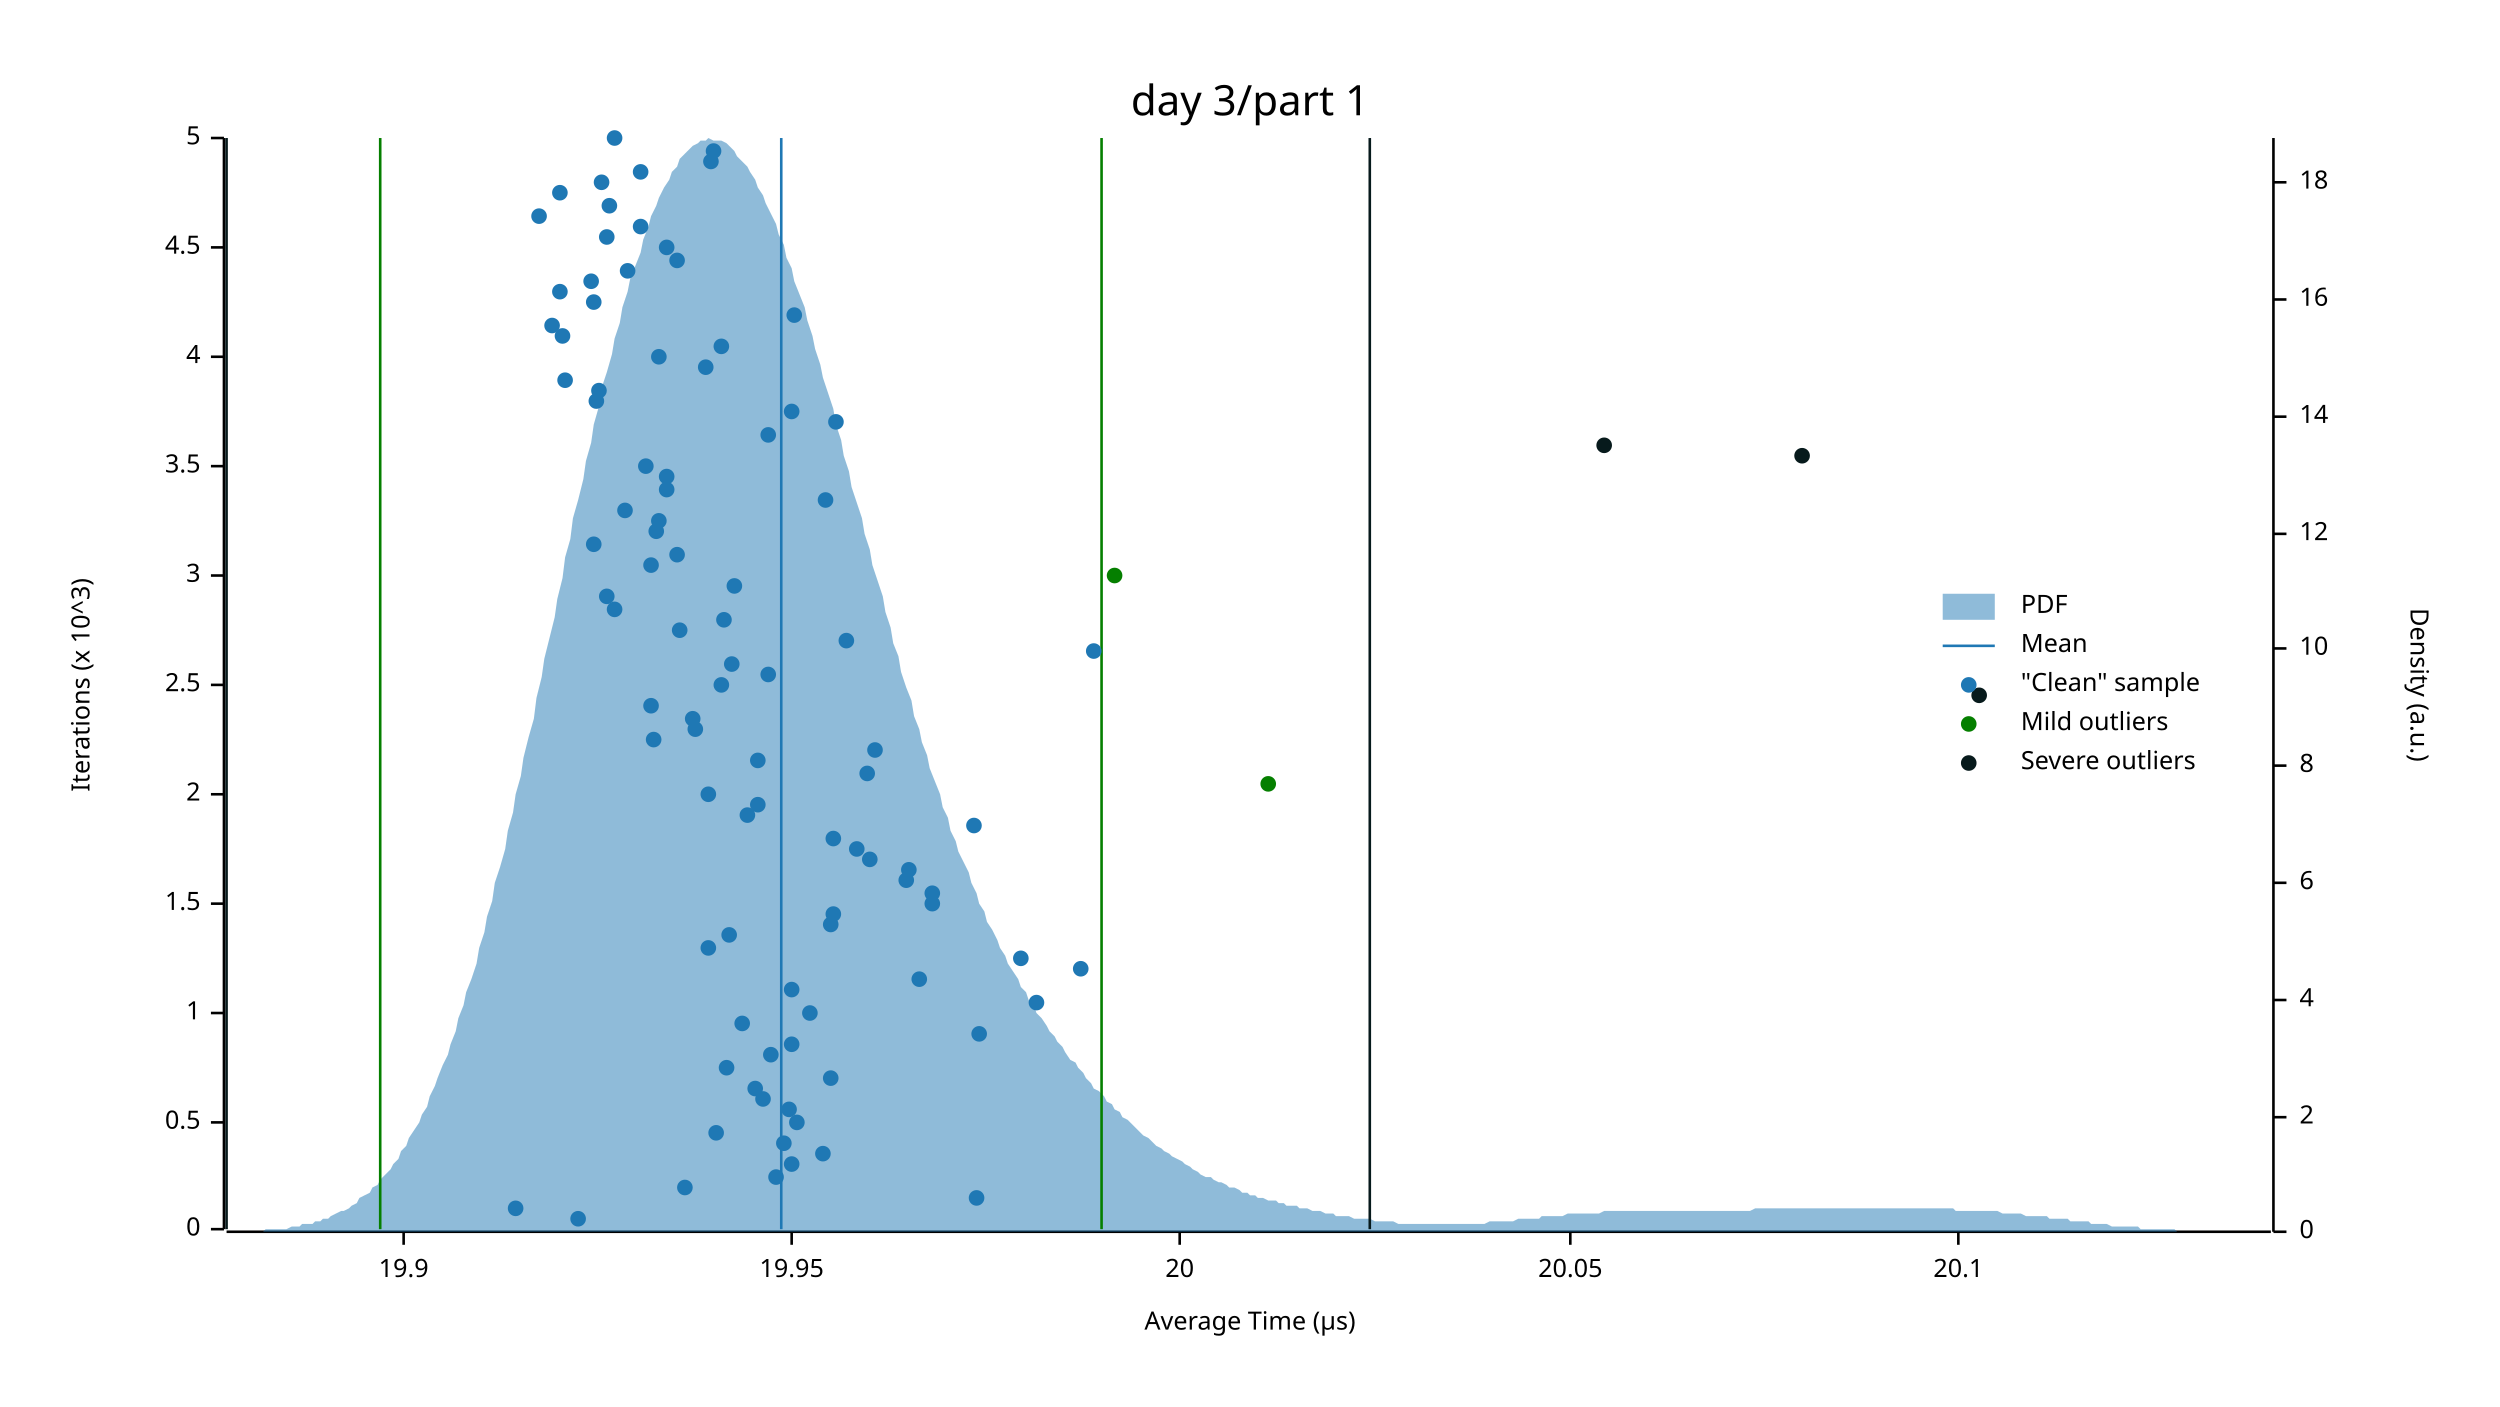
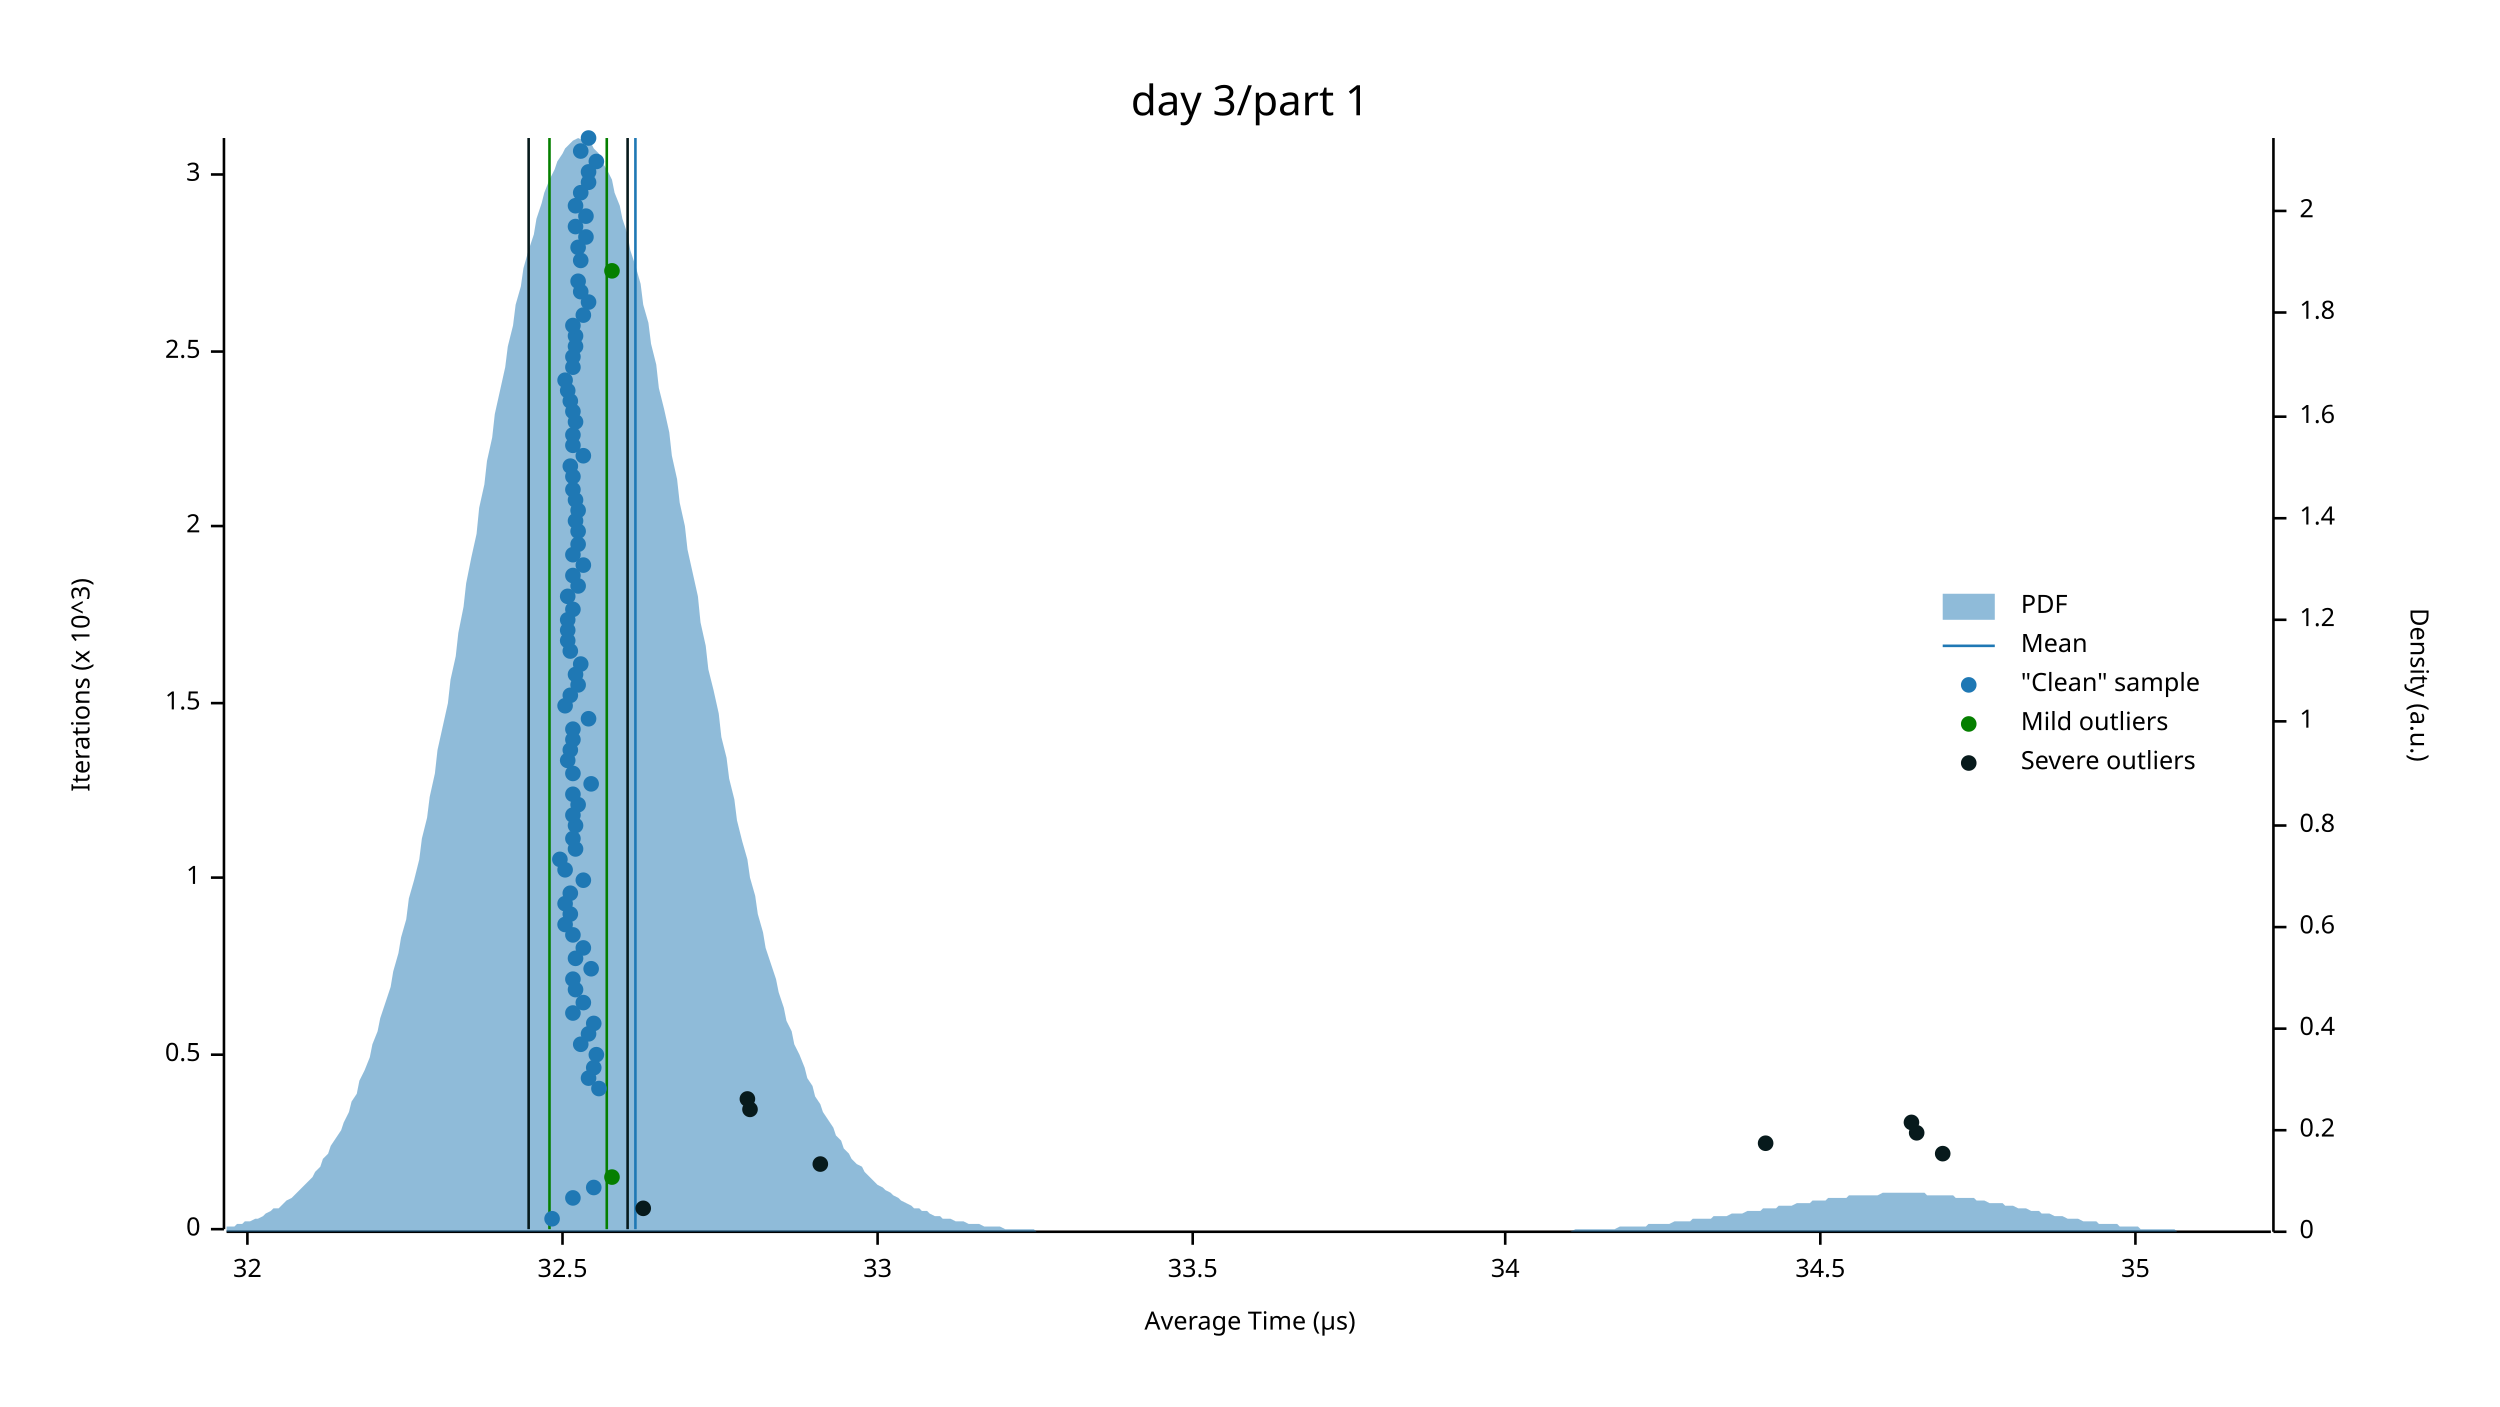
<svg xmlns="http://www.w3.org/2000/svg" width="960" height="540" viewBox="0 0 960 540">
  <text x="480" y="32" dy="0.76em" text-anchor="middle" font-family="sans-serif" font-size="16.129" opacity="1" fill="#000000">
day 3/part 1
</text>
  <text x="27" y="263" dy="0.76em" text-anchor="middle" font-family="sans-serif" font-size="9.677" opacity="1" fill="#000000" transform="rotate(270, 27, 263)">
Iterations (x 10^3)
</text>
  <text x="480" y="513" dy="-0.5ex" text-anchor="middle" font-family="sans-serif" font-size="9.677" opacity="1" fill="#000000">
Average Time (µs)
</text>
  <polyline fill="none" opacity="1" stroke="#000000" stroke-width="1" points="86,53 86,472 " />
  <text x="77" y="472" dy="0.5ex" text-anchor="end" font-family="sans-serif" font-size="9.677" opacity="1" fill="#000000">
0
</text>
  <polyline fill="none" opacity="1" stroke="#000000" stroke-width="1" points="81,472 86,472 " />
-   <text x="77" y="431" dy="0.5ex" text-anchor="end" font-family="sans-serif" font-size="9.677" opacity="1" fill="#000000">
+   <text x="77" y="405" dy="0.5ex" text-anchor="end" font-family="sans-serif" font-size="9.677" opacity="1" fill="#000000">
0.5
</text>
-   <polyline fill="none" opacity="1" stroke="#000000" stroke-width="1" points="81,431 86,431 " />
-   <text x="77" y="389" dy="0.5ex" text-anchor="end" font-family="sans-serif" font-size="9.677" opacity="1" fill="#000000">
+   <polyline fill="none" opacity="1" stroke="#000000" stroke-width="1" points="81,405 86,405 " />
+   <text x="77" y="337" dy="0.5ex" text-anchor="end" font-family="sans-serif" font-size="9.677" opacity="1" fill="#000000">
1
</text>
-   <polyline fill="none" opacity="1" stroke="#000000" stroke-width="1" points="81,389 86,389 " />
-   <text x="77" y="347" dy="0.5ex" text-anchor="end" font-family="sans-serif" font-size="9.677" opacity="1" fill="#000000">
+   <polyline fill="none" opacity="1" stroke="#000000" stroke-width="1" points="81,337 86,337 " />
+   <text x="77" y="270" dy="0.5ex" text-anchor="end" font-family="sans-serif" font-size="9.677" opacity="1" fill="#000000">
1.5
</text>
-   <polyline fill="none" opacity="1" stroke="#000000" stroke-width="1" points="81,347 86,347 " />
-   <text x="77" y="305" dy="0.5ex" text-anchor="end" font-family="sans-serif" font-size="9.677" opacity="1" fill="#000000">
+   <polyline fill="none" opacity="1" stroke="#000000" stroke-width="1" points="81,270 86,270 " />
+   <text x="77" y="202" dy="0.5ex" text-anchor="end" font-family="sans-serif" font-size="9.677" opacity="1" fill="#000000">
2
</text>
-   <polyline fill="none" opacity="1" stroke="#000000" stroke-width="1" points="81,305 86,305 " />
-   <text x="77" y="263" dy="0.5ex" text-anchor="end" font-family="sans-serif" font-size="9.677" opacity="1" fill="#000000">
+   <polyline fill="none" opacity="1" stroke="#000000" stroke-width="1" points="81,202 86,202 " />
+   <text x="77" y="135" dy="0.5ex" text-anchor="end" font-family="sans-serif" font-size="9.677" opacity="1" fill="#000000">
2.5
</text>
-   <polyline fill="none" opacity="1" stroke="#000000" stroke-width="1" points="81,263 86,263 " />
-   <text x="77" y="221" dy="0.5ex" text-anchor="end" font-family="sans-serif" font-size="9.677" opacity="1" fill="#000000">
+   <polyline fill="none" opacity="1" stroke="#000000" stroke-width="1" points="81,135 86,135 " />
+   <text x="77" y="67" dy="0.5ex" text-anchor="end" font-family="sans-serif" font-size="9.677" opacity="1" fill="#000000">
3
</text>
-   <polyline fill="none" opacity="1" stroke="#000000" stroke-width="1" points="81,221 86,221 " />
-   <text x="77" y="179" dy="0.5ex" text-anchor="end" font-family="sans-serif" font-size="9.677" opacity="1" fill="#000000">
- 3.5
- </text>
-   <polyline fill="none" opacity="1" stroke="#000000" stroke-width="1" points="81,179 86,179 " />
-   <text x="77" y="137" dy="0.5ex" text-anchor="end" font-family="sans-serif" font-size="9.677" opacity="1" fill="#000000">
- 4
- </text>
-   <polyline fill="none" opacity="1" stroke="#000000" stroke-width="1" points="81,137 86,137 " />
-   <text x="77" y="95" dy="0.5ex" text-anchor="end" font-family="sans-serif" font-size="9.677" opacity="1" fill="#000000">
- 4.5
- </text>
-   <polyline fill="none" opacity="1" stroke="#000000" stroke-width="1" points="81,95 86,95 " />
-   <text x="77" y="53" dy="0.5ex" text-anchor="end" font-family="sans-serif" font-size="9.677" opacity="1" fill="#000000">
- 5
- </text>
-   <polyline fill="none" opacity="1" stroke="#000000" stroke-width="1" points="81,53 86,53 " />
+   <polyline fill="none" opacity="1" stroke="#000000" stroke-width="1" points="81,67 86,67 " />
  <polyline fill="none" opacity="1" stroke="#000000" stroke-width="1" points="87,473 872,473 " />
-   <text x="155" y="483" dy="0.76em" text-anchor="middle" font-family="sans-serif" font-size="9.677" opacity="1" fill="#000000">
- 19.9
- </text>
-   <polyline fill="none" opacity="1" stroke="#000000" stroke-width="1" points="155,473 155,478 " />
-   <text x="304" y="483" dy="0.76em" text-anchor="middle" font-family="sans-serif" font-size="9.677" opacity="1" fill="#000000">
- 19.95
- </text>
-   <polyline fill="none" opacity="1" stroke="#000000" stroke-width="1" points="304,473 304,478 " />
-   <text x="453" y="483" dy="0.76em" text-anchor="middle" font-family="sans-serif" font-size="9.677" opacity="1" fill="#000000">
- 20
- </text>
-   <polyline fill="none" opacity="1" stroke="#000000" stroke-width="1" points="453,473 453,478 " />
-   <text x="603" y="483" dy="0.76em" text-anchor="middle" font-family="sans-serif" font-size="9.677" opacity="1" fill="#000000">
- 20.05
- </text>
-   <polyline fill="none" opacity="1" stroke="#000000" stroke-width="1" points="603,473 603,478 " />
-   <text x="752" y="483" dy="0.76em" text-anchor="middle" font-family="sans-serif" font-size="9.677" opacity="1" fill="#000000">
- 20.1
- </text>
-   <polyline fill="none" opacity="1" stroke="#000000" stroke-width="1" points="752,473 752,478 " />
+   <text x="95" y="483" dy="0.76em" text-anchor="middle" font-family="sans-serif" font-size="9.677" opacity="1" fill="#000000">
+ 32
+ </text>
+   <polyline fill="none" opacity="1" stroke="#000000" stroke-width="1" points="95,473 95,478 " />
+   <text x="216" y="483" dy="0.76em" text-anchor="middle" font-family="sans-serif" font-size="9.677" opacity="1" fill="#000000">
+ 32.5
+ </text>
+   <polyline fill="none" opacity="1" stroke="#000000" stroke-width="1" points="216,473 216,478 " />
+   <text x="337" y="483" dy="0.76em" text-anchor="middle" font-family="sans-serif" font-size="9.677" opacity="1" fill="#000000">
+ 33
+ </text>
+   <polyline fill="none" opacity="1" stroke="#000000" stroke-width="1" points="337,473 337,478 " />
+   <text x="458" y="483" dy="0.76em" text-anchor="middle" font-family="sans-serif" font-size="9.677" opacity="1" fill="#000000">
+ 33.5
+ </text>
+   <polyline fill="none" opacity="1" stroke="#000000" stroke-width="1" points="458,473 458,478 " />
+   <text x="578" y="483" dy="0.76em" text-anchor="middle" font-family="sans-serif" font-size="9.677" opacity="1" fill="#000000">
+ 34
+ </text>
+   <polyline fill="none" opacity="1" stroke="#000000" stroke-width="1" points="578,473 578,478 " />
+   <text x="699" y="483" dy="0.76em" text-anchor="middle" font-family="sans-serif" font-size="9.677" opacity="1" fill="#000000">
+ 34.5
+ </text>
+   <polyline fill="none" opacity="1" stroke="#000000" stroke-width="1" points="699,473 699,478 " />
+   <text x="820" y="483" dy="0.76em" text-anchor="middle" font-family="sans-serif" font-size="9.677" opacity="1" fill="#000000">
+ 35
+ </text>
+   <polyline fill="none" opacity="1" stroke="#000000" stroke-width="1" points="820,473 820,478 " />
  <text x="933" y="263" dy="0.76em" text-anchor="middle" font-family="sans-serif" font-size="9.677" opacity="1" fill="#000000" transform="rotate(90, 933, 263)">
Density (a.u.)
</text>
  <polyline fill="none" opacity="1" stroke="#000000" stroke-width="1" points="873,53 873,473 " />
  <text x="883" y="473" dy="0.5ex" text-anchor="start" font-family="sans-serif" font-size="9.677" opacity="1" fill="#000000">
0
</text>
  <polyline fill="none" opacity="1" stroke="#000000" stroke-width="1" points="873,473 878,473 " />
-   <text x="883" y="429" dy="0.5ex" text-anchor="start" font-family="sans-serif" font-size="9.677" opacity="1" fill="#000000">
+   <text x="883" y="434" dy="0.5ex" text-anchor="start" font-family="sans-serif" font-size="9.677" opacity="1" fill="#000000">
+ 0.2
+ </text>
+   <polyline fill="none" opacity="1" stroke="#000000" stroke-width="1" points="873,434 878,434 " />
+   <text x="883" y="395" dy="0.5ex" text-anchor="start" font-family="sans-serif" font-size="9.677" opacity="1" fill="#000000">
+ 0.4
+ </text>
+   <polyline fill="none" opacity="1" stroke="#000000" stroke-width="1" points="873,395 878,395 " />
+   <text x="883" y="356" dy="0.5ex" text-anchor="start" font-family="sans-serif" font-size="9.677" opacity="1" fill="#000000">
+ 0.6
+ </text>
+   <polyline fill="none" opacity="1" stroke="#000000" stroke-width="1" points="873,356 878,356 " />
+   <text x="883" y="317" dy="0.5ex" text-anchor="start" font-family="sans-serif" font-size="9.677" opacity="1" fill="#000000">
+ 0.8
+ </text>
+   <polyline fill="none" opacity="1" stroke="#000000" stroke-width="1" points="873,317 878,317 " />
+   <text x="883" y="277" dy="0.5ex" text-anchor="start" font-family="sans-serif" font-size="9.677" opacity="1" fill="#000000">
+ 1
+ </text>
+   <polyline fill="none" opacity="1" stroke="#000000" stroke-width="1" points="873,277 878,277 " />
+   <text x="883" y="238" dy="0.5ex" text-anchor="start" font-family="sans-serif" font-size="9.677" opacity="1" fill="#000000">
+ 1.2
+ </text>
+   <polyline fill="none" opacity="1" stroke="#000000" stroke-width="1" points="873,238 878,238 " />
+   <text x="883" y="199" dy="0.5ex" text-anchor="start" font-family="sans-serif" font-size="9.677" opacity="1" fill="#000000">
+ 1.4
+ </text>
+   <polyline fill="none" opacity="1" stroke="#000000" stroke-width="1" points="873,199 878,199 " />
+   <text x="883" y="160" dy="0.5ex" text-anchor="start" font-family="sans-serif" font-size="9.677" opacity="1" fill="#000000">
+ 1.6
+ </text>
+   <polyline fill="none" opacity="1" stroke="#000000" stroke-width="1" points="873,160 878,160 " />
+   <text x="883" y="120" dy="0.5ex" text-anchor="start" font-family="sans-serif" font-size="9.677" opacity="1" fill="#000000">
+ 1.8
+ </text>
+   <polyline fill="none" opacity="1" stroke="#000000" stroke-width="1" points="873,120 878,120 " />
+   <text x="883" y="81" dy="0.5ex" text-anchor="start" font-family="sans-serif" font-size="9.677" opacity="1" fill="#000000">
2
</text>
-   <polyline fill="none" opacity="1" stroke="#000000" stroke-width="1" points="873,429 878,429 " />
-   <text x="883" y="384" dy="0.5ex" text-anchor="start" font-family="sans-serif" font-size="9.677" opacity="1" fill="#000000">
- 4
- </text>
-   <polyline fill="none" opacity="1" stroke="#000000" stroke-width="1" points="873,384 878,384 " />
-   <text x="883" y="339" dy="0.5ex" text-anchor="start" font-family="sans-serif" font-size="9.677" opacity="1" fill="#000000">
- 6
- </text>
-   <polyline fill="none" opacity="1" stroke="#000000" stroke-width="1" points="873,339 878,339 " />
-   <text x="883" y="294" dy="0.5ex" text-anchor="start" font-family="sans-serif" font-size="9.677" opacity="1" fill="#000000">
- 8
- </text>
-   <polyline fill="none" opacity="1" stroke="#000000" stroke-width="1" points="873,294 878,294 " />
-   <text x="883" y="249" dy="0.5ex" text-anchor="start" font-family="sans-serif" font-size="9.677" opacity="1" fill="#000000">
- 10
- </text>
-   <polyline fill="none" opacity="1" stroke="#000000" stroke-width="1" points="873,249 878,249 " />
-   <text x="883" y="205" dy="0.5ex" text-anchor="start" font-family="sans-serif" font-size="9.677" opacity="1" fill="#000000">
- 12
- </text>
-   <polyline fill="none" opacity="1" stroke="#000000" stroke-width="1" points="873,205 878,205 " />
-   <text x="883" y="160" dy="0.5ex" text-anchor="start" font-family="sans-serif" font-size="9.677" opacity="1" fill="#000000">
- 14
- </text>
-   <polyline fill="none" opacity="1" stroke="#000000" stroke-width="1" points="873,160 878,160 " />
-   <text x="883" y="115" dy="0.5ex" text-anchor="start" font-family="sans-serif" font-size="9.677" opacity="1" fill="#000000">
- 16
- </text>
-   <polyline fill="none" opacity="1" stroke="#000000" stroke-width="1" points="873,115 878,115 " />
-   <text x="883" y="70" dy="0.5ex" text-anchor="start" font-family="sans-serif" font-size="9.677" opacity="1" fill="#000000">
- 18
- </text>
-   <polyline fill="none" opacity="1" stroke="#000000" stroke-width="1" points="873,70 878,70 " />
-   <polygon opacity="0.5" fill="#1F78B4" points="87,473 88,473 90,473 91,473 93,473 94,473 96,473 98,473 99,473 101,473 102,472 104,472 105,472 107,472 109,472 110,472 112,471 113,471 115,471 116,470 118,470 120,470 121,469 123,469 124,468 126,468 127,467 129,466 131,465 132,465 134,464 135,463 137,462 138,460 140,459 142,458 143,456 145,455 146,453 148,451 150,449 151,447 153,445 154,442 156,440 157,437 159,434 161,431 162,428 164,425 165,421 167,417 168,414 170,409 172,405 173,401 175,396 176,391 178,386 179,381 181,376 183,370 184,364 186,358 187,352 189,346 190,339 192,333 194,326 195,319 197,312 198,305 200,298 201,291 203,283 205,276 206,268 208,260 209,253 211,245 213,237 214,230 216,222 217,214 219,207 220,199 222,192 224,184 225,177 227,170 228,163 230,156 231,149 233,143 235,136 236,130 238,124 239,118 241,112 242,107 244,102 246,97 247,92 249,87 250,83 252,79 253,76 255,72 257,69 258,66 260,64 261,61 263,59 264,58 266,56 268,55 269,54 271,54 272,53 274,54 276,54 277,54 279,55 280,56 282,58 283,60 285,62 287,64 288,66 290,69 291,72 293,75 294,78 296,82 298,86 299,90 301,94 302,99 304,103 305,108 307,113 309,118 310,123 312,129 313,134 315,140 316,145 318,151 320,157 321,163 323,169 324,175 326,181 327,187 329,193 331,199 332,205 334,211 335,217 337,223 339,229 340,235 342,241 343,247 345,252 346,258 348,264 350,269 351,275 353,280 354,285 356,290 357,295 359,300 361,305 362,310 364,314 365,319 367,323 368,327 370,331 372,335 373,339 375,343 376,347 378,350 379,354 381,357 383,361 384,364 386,367 387,370 389,373 391,376 392,379 394,381 395,384 397,386 398,389 400,391 402,394 403,396 405,398 406,400 408,402 409,404 411,407 413,408 414,410 416,412 417,414 419,416 420,418 422,419 424,421 425,423 427,424 428,426 430,427 431,429 433,430 435,432 436,433 438,435 439,436 441,437 442,438 444,440 446,441 447,442 449,443 450,444 452,445 454,446 455,447 457,448 458,449 460,450 461,451 463,452 465,452 466,453 468,454 469,454 471,455 472,456 474,456 476,457 477,458 479,458 480,459 482,459 483,460 485,460 487,461 488,461 490,461 491,462 493,462 494,463 496,463 498,463 499,464 501,464 502,464 504,465 505,465 507,465 509,466 510,466 512,466 513,467 515,467 517,467 518,467 520,468 521,468 523,468 524,468 526,468 528,469 529,469 531,469 532,469 534,469 535,469 537,470 539,470 540,470 542,470 543,470 545,470 546,470 548,470 550,470 551,470 553,470 554,470 556,470 557,470 559,470 561,470 562,470 564,470 565,470 567,470 568,470 570,470 572,469 573,469 575,469 576,469 578,469 580,469 581,469 583,468 584,468 586,468 587,468 589,468 591,468 592,467 594,467 595,467 597,467 598,467 600,467 602,466 603,466 605,466 606,466 608,466 609,466 611,466 613,466 614,466 616,465 617,465 619,465 620,465 622,465 624,465 625,465 627,465 628,465 630,465 632,465 633,465 635,465 636,465 638,465 639,465 641,465 643,465 644,465 646,465 647,465 649,465 650,465 652,465 654,465 655,465 657,465 658,465 660,465 661,465 663,465 665,465 666,465 668,465 669,465 671,465 672,465 674,464 676,464 677,464 679,464 680,464 682,464 683,464 685,464 687,464 688,464 690,464 691,464 693,464 695,464 696,464 698,464 699,464 701,464 702,464 704,464 706,464 707,464 709,464 710,464 712,464 713,464 715,464 717,464 718,464 720,464 721,464 723,464 724,464 726,464 728,464 729,464 731,464 732,464 734,464 735,464 737,464 739,464 740,464 742,464 743,464 745,464 746,464 748,464 750,464 751,465 753,465 754,465 756,465 758,465 759,465 761,465 762,465 764,465 765,465 767,465 769,466 770,466 772,466 773,466 775,466 776,466 778,467 780,467 781,467 783,467 784,467 786,467 787,468 789,468 791,468 792,468 794,468 795,469 797,469 798,469 800,469 802,469 803,470 805,470 806,470 808,470 809,470 811,471 813,471 814,471 816,471 817,471 819,471 821,471 822,472 824,472 825,472 827,472 828,472 830,472 832,472 833,472 835,472 836,473 838,473 839,473 841,473 843,473 844,473 846,473 847,473 849,473 850,473 852,473 854,473 855,473 857,473 858,473 860,473 861,473 863,473 865,473 866,473 868,473 869,473 871,473 873,473 873,473 87,473 " />
-   <polyline fill="none" opacity="1" stroke="#1F78B4" stroke-width="1" points="300,472 300,53 " />
-   <polyline fill="none" opacity="1" stroke="#057F00" stroke-width="1" points="146,472 146,53 " />
-   <polyline fill="none" opacity="1" stroke="#057F00" stroke-width="1" points="423,472 423,53 " />
-   <polyline fill="none" opacity="1" stroke="#071A1C" stroke-width="1" points="87,472 87,53 " />
-   <polyline fill="none" opacity="1" stroke="#071A1C" stroke-width="1" points="526,472 526,53 " />
-   <circle cx="222" cy="468" r="3" opacity="1" fill="#1F78B4" stroke="none" stroke-width="1" />
-   <circle cx="198" cy="464" r="3" opacity="1" fill="#1F78B4" stroke="none" stroke-width="1" />
-   <circle cx="375" cy="460" r="3" opacity="1" fill="#1F78B4" stroke="none" stroke-width="1" />
-   <circle cx="263" cy="456" r="3" opacity="1" fill="#1F78B4" stroke="none" stroke-width="1" />
-   <circle cx="298" cy="452" r="3" opacity="1" fill="#1F78B4" stroke="none" stroke-width="1" />
-   <circle cx="304" cy="447" r="3" opacity="1" fill="#1F78B4" stroke="none" stroke-width="1" />
-   <circle cx="316" cy="443" r="3" opacity="1" fill="#1F78B4" stroke="none" stroke-width="1" />
-   <circle cx="301" cy="439" r="3" opacity="1" fill="#1F78B4" stroke="none" stroke-width="1" />
-   <circle cx="275" cy="435" r="3" opacity="1" fill="#1F78B4" stroke="none" stroke-width="1" />
-   <circle cx="306" cy="431" r="3" opacity="1" fill="#1F78B4" stroke="none" stroke-width="1" />
-   <circle cx="303" cy="426" r="3" opacity="1" fill="#1F78B4" stroke="none" stroke-width="1" />
-   <circle cx="293" cy="422" r="3" opacity="1" fill="#1F78B4" stroke="none" stroke-width="1" />
-   <circle cx="290" cy="418" r="3" opacity="1" fill="#1F78B4" stroke="none" stroke-width="1" />
-   <circle cx="319" cy="414" r="3" opacity="1" fill="#1F78B4" stroke="none" stroke-width="1" />
-   <circle cx="279" cy="410" r="3" opacity="1" fill="#1F78B4" stroke="none" stroke-width="1" />
-   <circle cx="296" cy="405" r="3" opacity="1" fill="#1F78B4" stroke="none" stroke-width="1" />
-   <circle cx="304" cy="401" r="3" opacity="1" fill="#1F78B4" stroke="none" stroke-width="1" />
-   <circle cx="376" cy="397" r="3" opacity="1" fill="#1F78B4" stroke="none" stroke-width="1" />
-   <circle cx="285" cy="393" r="3" opacity="1" fill="#1F78B4" stroke="none" stroke-width="1" />
-   <circle cx="311" cy="389" r="3" opacity="1" fill="#1F78B4" stroke="none" stroke-width="1" />
-   <circle cx="398" cy="385" r="3" opacity="1" fill="#1F78B4" stroke="none" stroke-width="1" />
-   <circle cx="304" cy="380" r="3" opacity="1" fill="#1F78B4" stroke="none" stroke-width="1" />
-   <circle cx="353" cy="376" r="3" opacity="1" fill="#1F78B4" stroke="none" stroke-width="1" />
-   <circle cx="415" cy="372" r="3" opacity="1" fill="#1F78B4" stroke="none" stroke-width="1" />
-   <circle cx="392" cy="368" r="3" opacity="1" fill="#1F78B4" stroke="none" stroke-width="1" />
-   <circle cx="272" cy="364" r="3" opacity="1" fill="#1F78B4" stroke="none" stroke-width="1" />
-   <circle cx="280" cy="359" r="3" opacity="1" fill="#1F78B4" stroke="none" stroke-width="1" />
-   <circle cx="319" cy="355" r="3" opacity="1" fill="#1F78B4" stroke="none" stroke-width="1" />
-   <circle cx="320" cy="351" r="3" opacity="1" fill="#1F78B4" stroke="none" stroke-width="1" />
-   <circle cx="358" cy="347" r="3" opacity="1" fill="#1F78B4" stroke="none" stroke-width="1" />
-   <circle cx="358" cy="343" r="3" opacity="1" fill="#1F78B4" stroke="none" stroke-width="1" />
-   <circle cx="348" cy="338" r="3" opacity="1" fill="#1F78B4" stroke="none" stroke-width="1" />
-   <circle cx="349" cy="334" r="3" opacity="1" fill="#1F78B4" stroke="none" stroke-width="1" />
-   <circle cx="334" cy="330" r="3" opacity="1" fill="#1F78B4" stroke="none" stroke-width="1" />
-   <circle cx="329" cy="326" r="3" opacity="1" fill="#1F78B4" stroke="none" stroke-width="1" />
-   <circle cx="320" cy="322" r="3" opacity="1" fill="#1F78B4" stroke="none" stroke-width="1" />
-   <circle cx="374" cy="317" r="3" opacity="1" fill="#1F78B4" stroke="none" stroke-width="1" />
-   <circle cx="287" cy="313" r="3" opacity="1" fill="#1F78B4" stroke="none" stroke-width="1" />
-   <circle cx="291" cy="309" r="3" opacity="1" fill="#1F78B4" stroke="none" stroke-width="1" />
-   <circle cx="272" cy="305" r="3" opacity="1" fill="#1F78B4" stroke="none" stroke-width="1" />
-   <circle cx="333" cy="297" r="3" opacity="1" fill="#1F78B4" stroke="none" stroke-width="1" />
-   <circle cx="291" cy="292" r="3" opacity="1" fill="#1F78B4" stroke="none" stroke-width="1" />
-   <circle cx="336" cy="288" r="3" opacity="1" fill="#1F78B4" stroke="none" stroke-width="1" />
-   <circle cx="251" cy="284" r="3" opacity="1" fill="#1F78B4" stroke="none" stroke-width="1" />
-   <circle cx="267" cy="280" r="3" opacity="1" fill="#1F78B4" stroke="none" stroke-width="1" />
-   <circle cx="266" cy="276" r="3" opacity="1" fill="#1F78B4" stroke="none" stroke-width="1" />
-   <circle cx="250" cy="271" r="3" opacity="1" fill="#1F78B4" stroke="none" stroke-width="1" />
-   <circle cx="277" cy="263" r="3" opacity="1" fill="#1F78B4" stroke="none" stroke-width="1" />
-   <circle cx="295" cy="259" r="3" opacity="1" fill="#1F78B4" stroke="none" stroke-width="1" />
-   <circle cx="281" cy="255" r="3" opacity="1" fill="#1F78B4" stroke="none" stroke-width="1" />
-   <circle cx="420" cy="250" r="3" opacity="1" fill="#1F78B4" stroke="none" stroke-width="1" />
-   <circle cx="325" cy="246" r="3" opacity="1" fill="#1F78B4" stroke="none" stroke-width="1" />
-   <circle cx="261" cy="242" r="3" opacity="1" fill="#1F78B4" stroke="none" stroke-width="1" />
-   <circle cx="278" cy="238" r="3" opacity="1" fill="#1F78B4" stroke="none" stroke-width="1" />
-   <circle cx="236" cy="234" r="3" opacity="1" fill="#1F78B4" stroke="none" stroke-width="1" />
-   <circle cx="233" cy="229" r="3" opacity="1" fill="#1F78B4" stroke="none" stroke-width="1" />
-   <circle cx="282" cy="225" r="3" opacity="1" fill="#1F78B4" stroke="none" stroke-width="1" />
-   <circle cx="250" cy="217" r="3" opacity="1" fill="#1F78B4" stroke="none" stroke-width="1" />
-   <circle cx="260" cy="213" r="3" opacity="1" fill="#1F78B4" stroke="none" stroke-width="1" />
-   <circle cx="228" cy="209" r="3" opacity="1" fill="#1F78B4" stroke="none" stroke-width="1" />
-   <circle cx="252" cy="204" r="3" opacity="1" fill="#1F78B4" stroke="none" stroke-width="1" />
-   <circle cx="253" cy="200" r="3" opacity="1" fill="#1F78B4" stroke="none" stroke-width="1" />
-   <circle cx="240" cy="196" r="3" opacity="1" fill="#1F78B4" stroke="none" stroke-width="1" />
-   <circle cx="317" cy="192" r="3" opacity="1" fill="#1F78B4" stroke="none" stroke-width="1" />
-   <circle cx="256" cy="188" r="3" opacity="1" fill="#1F78B4" stroke="none" stroke-width="1" />
-   <circle cx="256" cy="183" r="3" opacity="1" fill="#1F78B4" stroke="none" stroke-width="1" />
-   <circle cx="248" cy="179" r="3" opacity="1" fill="#1F78B4" stroke="none" stroke-width="1" />
-   <circle cx="295" cy="167" r="3" opacity="1" fill="#1F78B4" stroke="none" stroke-width="1" />
-   <circle cx="321" cy="162" r="3" opacity="1" fill="#1F78B4" stroke="none" stroke-width="1" />
-   <circle cx="304" cy="158" r="3" opacity="1" fill="#1F78B4" stroke="none" stroke-width="1" />
-   <circle cx="229" cy="154" r="3" opacity="1" fill="#1F78B4" stroke="none" stroke-width="1" />
-   <circle cx="230" cy="150" r="3" opacity="1" fill="#1F78B4" stroke="none" stroke-width="1" />
+   <polyline fill="none" opacity="1" stroke="#000000" stroke-width="1" points="873,81 878,81 " />
+   <polygon opacity="0.5" fill="#1F78B4" points="87,471 88,471 90,471 91,470 93,470 94,469 96,469 98,468 99,468 101,467 102,466 104,465 105,464 107,464 109,462 110,461 112,460 113,459 115,457 116,456 118,454 120,452 121,450 123,448 124,445 126,443 127,440 129,437 131,434 132,431 134,427 135,423 137,420 138,415 140,411 142,406 143,401 145,396 146,391 148,385 150,379 151,373 153,366 154,360 156,353 157,345 159,338 161,330 162,322 164,314 165,306 167,297 168,288 170,279 172,270 173,261 175,252 176,243 178,233 179,224 181,214 183,205 184,195 186,186 187,177 189,168 190,159 192,150 194,141 195,133 197,125 198,117 200,110 201,103 203,96 205,90 206,84 208,78 209,74 211,69 213,65 214,62 216,59 217,57 219,55 220,54 222,53 224,54 225,54 227,55 228,57 230,59 231,62 233,65 235,69 236,74 238,79 239,84 241,90 242,96 244,102 246,109 247,117 249,124 250,132 252,140 253,149 255,157 257,166 258,175 260,184 261,193 263,202 264,211 266,220 268,229 269,239 271,248 272,257 274,265 276,274 277,283 279,291 280,299 282,307 283,315 285,323 287,330 288,337 290,344 291,351 293,358 294,364 296,370 298,376 299,381 301,387 302,392 304,396 305,401 307,405 309,410 310,414 312,417 313,421 315,424 316,427 318,430 320,433 321,436 323,438 324,441 326,443 327,445 329,447 331,448 332,450 334,452 335,453 337,455 339,456 340,457 342,458 343,459 345,460 346,461 348,462 350,463 351,464 353,464 354,465 356,465 357,466 359,467 361,467 362,468 364,468 365,468 367,469 368,469 370,469 372,470 373,470 375,470 376,470 378,471 379,471 381,471 383,471 384,471 386,472 387,472 389,472 391,472 392,472 394,472 395,472 397,472 398,473 400,473 402,473 403,473 405,473 406,473 408,473 409,473 411,473 413,473 414,473 416,473 417,473 419,473 420,473 422,473 424,473 425,473 427,473 428,473 430,473 431,473 433,473 435,473 436,473 438,473 439,473 441,473 442,473 444,473 446,473 447,473 449,473 450,473 452,473 454,473 455,473 457,473 458,473 460,473 461,473 463,473 465,473 466,473 468,473 469,473 471,473 472,473 474,473 476,473 477,473 479,473 480,473 482,473 483,473 485,473 487,473 488,473 490,473 491,473 493,473 494,473 496,473 498,473 499,473 501,473 502,473 504,473 505,473 507,473 509,473 510,473 512,473 513,473 515,473 517,473 518,473 520,473 521,473 523,473 524,473 526,473 528,473 529,473 531,473 532,473 534,473 535,473 537,473 539,473 540,473 542,473 543,473 545,473 546,473 548,473 550,473 551,473 553,473 554,473 556,473 557,473 559,473 561,473 562,473 564,473 565,473 567,473 568,473 570,473 572,473 573,473 575,473 576,473 578,473 580,473 581,473 583,473 584,473 586,473 587,473 589,473 591,473 592,473 594,473 595,473 597,473 598,473 600,473 602,473 603,473 605,472 606,472 608,472 609,472 611,472 613,472 614,472 616,472 617,472 619,472 620,472 622,471 624,471 625,471 627,471 628,471 630,471 632,471 633,470 635,470 636,470 638,470 639,470 641,470 643,469 644,469 646,469 647,469 649,469 650,468 652,468 654,468 655,468 657,468 658,467 660,467 661,467 663,467 665,466 666,466 668,466 669,466 671,465 672,465 674,465 676,465 677,464 679,464 680,464 682,464 683,463 685,463 687,463 688,463 690,462 691,462 693,462 695,462 696,461 698,461 699,461 701,461 702,460 704,460 706,460 707,460 709,460 710,459 712,459 713,459 715,459 717,459 718,459 720,459 721,459 723,458 724,458 726,458 728,458 729,458 731,458 732,458 734,458 735,458 737,458 739,458 740,459 742,459 743,459 745,459 746,459 748,459 750,459 751,460 753,460 754,460 756,460 758,460 759,461 761,461 762,461 764,462 765,462 767,462 769,462 770,463 772,463 773,463 775,464 776,464 778,464 780,465 781,465 783,465 784,466 786,466 787,466 789,467 791,467 792,467 794,468 795,468 797,468 798,468 800,469 802,469 803,469 805,469 806,470 808,470 809,470 811,470 813,470 814,471 816,471 817,471 819,471 821,471 822,472 824,472 825,472 827,472 828,472 830,472 832,472 833,472 835,472 836,473 838,473 839,473 841,473 843,473 844,473 846,473 847,473 849,473 850,473 852,473 854,473 855,473 857,473 858,473 860,473 861,473 863,473 865,473 866,473 868,473 869,473 871,473 873,473 873,473 87,473 " />
+   <polyline fill="none" opacity="1" stroke="#1F78B4" stroke-width="1" points="244,472 244,53 " />
+   <polyline fill="none" opacity="1" stroke="#057F00" stroke-width="1" points="211,472 211,53 " />
+   <polyline fill="none" opacity="1" stroke="#057F00" stroke-width="1" points="233,472 233,53 " />
+   <polyline fill="none" opacity="1" stroke="#071A1C" stroke-width="1" points="203,472 203,53 " />
+   <polyline fill="none" opacity="1" stroke="#071A1C" stroke-width="1" points="241,472 241,53 " />
+   <circle cx="212" cy="468" r="3" opacity="1" fill="#1F78B4" stroke="none" stroke-width="1" />
+   <circle cx="220" cy="460" r="3" opacity="1" fill="#1F78B4" stroke="none" stroke-width="1" />
+   <circle cx="228" cy="456" r="3" opacity="1" fill="#1F78B4" stroke="none" stroke-width="1" />
+   <circle cx="230" cy="418" r="3" opacity="1" fill="#1F78B4" stroke="none" stroke-width="1" />
+   <circle cx="226" cy="414" r="3" opacity="1" fill="#1F78B4" stroke="none" stroke-width="1" />
+   <circle cx="228" cy="410" r="3" opacity="1" fill="#1F78B4" stroke="none" stroke-width="1" />
+   <circle cx="229" cy="405" r="3" opacity="1" fill="#1F78B4" stroke="none" stroke-width="1" />
+   <circle cx="223" cy="401" r="3" opacity="1" fill="#1F78B4" stroke="none" stroke-width="1" />
+   <circle cx="226" cy="397" r="3" opacity="1" fill="#1F78B4" stroke="none" stroke-width="1" />
+   <circle cx="228" cy="393" r="3" opacity="1" fill="#1F78B4" stroke="none" stroke-width="1" />
+   <circle cx="220" cy="389" r="3" opacity="1" fill="#1F78B4" stroke="none" stroke-width="1" />
+   <circle cx="224" cy="385" r="3" opacity="1" fill="#1F78B4" stroke="none" stroke-width="1" />
+   <circle cx="221" cy="380" r="3" opacity="1" fill="#1F78B4" stroke="none" stroke-width="1" />
+   <circle cx="220" cy="376" r="3" opacity="1" fill="#1F78B4" stroke="none" stroke-width="1" />
+   <circle cx="227" cy="372" r="3" opacity="1" fill="#1F78B4" stroke="none" stroke-width="1" />
+   <circle cx="221" cy="368" r="3" opacity="1" fill="#1F78B4" stroke="none" stroke-width="1" />
+   <circle cx="224" cy="364" r="3" opacity="1" fill="#1F78B4" stroke="none" stroke-width="1" />
+   <circle cx="220" cy="359" r="3" opacity="1" fill="#1F78B4" stroke="none" stroke-width="1" />
+   <circle cx="217" cy="355" r="3" opacity="1" fill="#1F78B4" stroke="none" stroke-width="1" />
+   <circle cx="219" cy="351" r="3" opacity="1" fill="#1F78B4" stroke="none" stroke-width="1" />
+   <circle cx="217" cy="347" r="3" opacity="1" fill="#1F78B4" stroke="none" stroke-width="1" />
+   <circle cx="219" cy="343" r="3" opacity="1" fill="#1F78B4" stroke="none" stroke-width="1" />
+   <circle cx="224" cy="338" r="3" opacity="1" fill="#1F78B4" stroke="none" stroke-width="1" />
+   <circle cx="217" cy="334" r="3" opacity="1" fill="#1F78B4" stroke="none" stroke-width="1" />
+   <circle cx="215" cy="330" r="3" opacity="1" fill="#1F78B4" stroke="none" stroke-width="1" />
+   <circle cx="221" cy="326" r="3" opacity="1" fill="#1F78B4" stroke="none" stroke-width="1" />
+   <circle cx="220" cy="322" r="3" opacity="1" fill="#1F78B4" stroke="none" stroke-width="1" />
+   <circle cx="221" cy="317" r="3" opacity="1" fill="#1F78B4" stroke="none" stroke-width="1" />
+   <circle cx="220" cy="313" r="3" opacity="1" fill="#1F78B4" stroke="none" stroke-width="1" />
+   <circle cx="222" cy="309" r="3" opacity="1" fill="#1F78B4" stroke="none" stroke-width="1" />
+   <circle cx="220" cy="305" r="3" opacity="1" fill="#1F78B4" stroke="none" stroke-width="1" />
+   <circle cx="227" cy="301" r="3" opacity="1" fill="#1F78B4" stroke="none" stroke-width="1" />
+   <circle cx="220" cy="297" r="3" opacity="1" fill="#1F78B4" stroke="none" stroke-width="1" />
+   <circle cx="218" cy="292" r="3" opacity="1" fill="#1F78B4" stroke="none" stroke-width="1" />
+   <circle cx="219" cy="288" r="3" opacity="1" fill="#1F78B4" stroke="none" stroke-width="1" />
+   <circle cx="220" cy="284" r="3" opacity="1" fill="#1F78B4" stroke="none" stroke-width="1" />
+   <circle cx="220" cy="280" r="3" opacity="1" fill="#1F78B4" stroke="none" stroke-width="1" />
+   <circle cx="226" cy="276" r="3" opacity="1" fill="#1F78B4" stroke="none" stroke-width="1" />
+   <circle cx="217" cy="271" r="3" opacity="1" fill="#1F78B4" stroke="none" stroke-width="1" />
+   <circle cx="219" cy="267" r="3" opacity="1" fill="#1F78B4" stroke="none" stroke-width="1" />
+   <circle cx="222" cy="263" r="3" opacity="1" fill="#1F78B4" stroke="none" stroke-width="1" />
+   <circle cx="221" cy="259" r="3" opacity="1" fill="#1F78B4" stroke="none" stroke-width="1" />
+   <circle cx="223" cy="255" r="3" opacity="1" fill="#1F78B4" stroke="none" stroke-width="1" />
+   <circle cx="219" cy="250" r="3" opacity="1" fill="#1F78B4" stroke="none" stroke-width="1" />
+   <circle cx="218" cy="246" r="3" opacity="1" fill="#1F78B4" stroke="none" stroke-width="1" />
+   <circle cx="218" cy="242" r="3" opacity="1" fill="#1F78B4" stroke="none" stroke-width="1" />
+   <circle cx="218" cy="238" r="3" opacity="1" fill="#1F78B4" stroke="none" stroke-width="1" />
+   <circle cx="220" cy="234" r="3" opacity="1" fill="#1F78B4" stroke="none" stroke-width="1" />
+   <circle cx="218" cy="229" r="3" opacity="1" fill="#1F78B4" stroke="none" stroke-width="1" />
+   <circle cx="222" cy="225" r="3" opacity="1" fill="#1F78B4" stroke="none" stroke-width="1" />
+   <circle cx="220" cy="221" r="3" opacity="1" fill="#1F78B4" stroke="none" stroke-width="1" />
+   <circle cx="224" cy="217" r="3" opacity="1" fill="#1F78B4" stroke="none" stroke-width="1" />
+   <circle cx="220" cy="213" r="3" opacity="1" fill="#1F78B4" stroke="none" stroke-width="1" />
+   <circle cx="222" cy="209" r="3" opacity="1" fill="#1F78B4" stroke="none" stroke-width="1" />
+   <circle cx="222" cy="204" r="3" opacity="1" fill="#1F78B4" stroke="none" stroke-width="1" />
+   <circle cx="221" cy="200" r="3" opacity="1" fill="#1F78B4" stroke="none" stroke-width="1" />
+   <circle cx="222" cy="196" r="3" opacity="1" fill="#1F78B4" stroke="none" stroke-width="1" />
+   <circle cx="221" cy="192" r="3" opacity="1" fill="#1F78B4" stroke="none" stroke-width="1" />
+   <circle cx="220" cy="188" r="3" opacity="1" fill="#1F78B4" stroke="none" stroke-width="1" />
+   <circle cx="220" cy="183" r="3" opacity="1" fill="#1F78B4" stroke="none" stroke-width="1" />
+   <circle cx="219" cy="179" r="3" opacity="1" fill="#1F78B4" stroke="none" stroke-width="1" />
+   <circle cx="224" cy="175" r="3" opacity="1" fill="#1F78B4" stroke="none" stroke-width="1" />
+   <circle cx="220" cy="171" r="3" opacity="1" fill="#1F78B4" stroke="none" stroke-width="1" />
+   <circle cx="220" cy="167" r="3" opacity="1" fill="#1F78B4" stroke="none" stroke-width="1" />
+   <circle cx="221" cy="162" r="3" opacity="1" fill="#1F78B4" stroke="none" stroke-width="1" />
+   <circle cx="220" cy="158" r="3" opacity="1" fill="#1F78B4" stroke="none" stroke-width="1" />
+   <circle cx="219" cy="154" r="3" opacity="1" fill="#1F78B4" stroke="none" stroke-width="1" />
+   <circle cx="218" cy="150" r="3" opacity="1" fill="#1F78B4" stroke="none" stroke-width="1" />
  <circle cx="217" cy="146" r="3" opacity="1" fill="#1F78B4" stroke="none" stroke-width="1" />
-   <circle cx="271" cy="141" r="3" opacity="1" fill="#1F78B4" stroke="none" stroke-width="1" />
-   <circle cx="253" cy="137" r="3" opacity="1" fill="#1F78B4" stroke="none" stroke-width="1" />
-   <circle cx="277" cy="133" r="3" opacity="1" fill="#1F78B4" stroke="none" stroke-width="1" />
-   <circle cx="216" cy="129" r="3" opacity="1" fill="#1F78B4" stroke="none" stroke-width="1" />
-   <circle cx="212" cy="125" r="3" opacity="1" fill="#1F78B4" stroke="none" stroke-width="1" />
-   <circle cx="305" cy="121" r="3" opacity="1" fill="#1F78B4" stroke="none" stroke-width="1" />
-   <circle cx="228" cy="116" r="3" opacity="1" fill="#1F78B4" stroke="none" stroke-width="1" />
-   <circle cx="215" cy="112" r="3" opacity="1" fill="#1F78B4" stroke="none" stroke-width="1" />
-   <circle cx="227" cy="108" r="3" opacity="1" fill="#1F78B4" stroke="none" stroke-width="1" />
-   <circle cx="241" cy="104" r="3" opacity="1" fill="#1F78B4" stroke="none" stroke-width="1" />
-   <circle cx="260" cy="100" r="3" opacity="1" fill="#1F78B4" stroke="none" stroke-width="1" />
-   <circle cx="256" cy="95" r="3" opacity="1" fill="#1F78B4" stroke="none" stroke-width="1" />
-   <circle cx="233" cy="91" r="3" opacity="1" fill="#1F78B4" stroke="none" stroke-width="1" />
-   <circle cx="246" cy="87" r="3" opacity="1" fill="#1F78B4" stroke="none" stroke-width="1" />
-   <circle cx="207" cy="83" r="3" opacity="1" fill="#1F78B4" stroke="none" stroke-width="1" />
-   <circle cx="234" cy="79" r="3" opacity="1" fill="#1F78B4" stroke="none" stroke-width="1" />
-   <circle cx="215" cy="74" r="3" opacity="1" fill="#1F78B4" stroke="none" stroke-width="1" />
-   <circle cx="231" cy="70" r="3" opacity="1" fill="#1F78B4" stroke="none" stroke-width="1" />
-   <circle cx="246" cy="66" r="3" opacity="1" fill="#1F78B4" stroke="none" stroke-width="1" />
-   <circle cx="273" cy="62" r="3" opacity="1" fill="#1F78B4" stroke="none" stroke-width="1" />
-   <circle cx="274" cy="58" r="3" opacity="1" fill="#1F78B4" stroke="none" stroke-width="1" />
-   <circle cx="236" cy="53" r="3" opacity="1" fill="#1F78B4" stroke="none" stroke-width="1" />
-   <circle cx="487" cy="301" r="3" opacity="1" fill="#057F00" stroke="none" stroke-width="1" />
-   <circle cx="428" cy="221" r="3" opacity="1" fill="#057F00" stroke="none" stroke-width="1" />
-   <circle cx="760" cy="267" r="3" opacity="1" fill="#071A1C" stroke="none" stroke-width="1" />
-   <circle cx="692" cy="175" r="3" opacity="1" fill="#071A1C" stroke="none" stroke-width="1" />
-   <circle cx="616" cy="171" r="3" opacity="1" fill="#071A1C" stroke="none" stroke-width="1" />
+   <circle cx="220" cy="141" r="3" opacity="1" fill="#1F78B4" stroke="none" stroke-width="1" />
+   <circle cx="220" cy="137" r="3" opacity="1" fill="#1F78B4" stroke="none" stroke-width="1" />
+   <circle cx="221" cy="133" r="3" opacity="1" fill="#1F78B4" stroke="none" stroke-width="1" />
+   <circle cx="221" cy="129" r="3" opacity="1" fill="#1F78B4" stroke="none" stroke-width="1" />
+   <circle cx="220" cy="125" r="3" opacity="1" fill="#1F78B4" stroke="none" stroke-width="1" />
+   <circle cx="224" cy="121" r="3" opacity="1" fill="#1F78B4" stroke="none" stroke-width="1" />
+   <circle cx="226" cy="116" r="3" opacity="1" fill="#1F78B4" stroke="none" stroke-width="1" />
+   <circle cx="223" cy="112" r="3" opacity="1" fill="#1F78B4" stroke="none" stroke-width="1" />
+   <circle cx="222" cy="108" r="3" opacity="1" fill="#1F78B4" stroke="none" stroke-width="1" />
+   <circle cx="223" cy="100" r="3" opacity="1" fill="#1F78B4" stroke="none" stroke-width="1" />
+   <circle cx="222" cy="95" r="3" opacity="1" fill="#1F78B4" stroke="none" stroke-width="1" />
+   <circle cx="225" cy="91" r="3" opacity="1" fill="#1F78B4" stroke="none" stroke-width="1" />
+   <circle cx="221" cy="87" r="3" opacity="1" fill="#1F78B4" stroke="none" stroke-width="1" />
+   <circle cx="225" cy="83" r="3" opacity="1" fill="#1F78B4" stroke="none" stroke-width="1" />
+   <circle cx="221" cy="79" r="3" opacity="1" fill="#1F78B4" stroke="none" stroke-width="1" />
+   <circle cx="223" cy="74" r="3" opacity="1" fill="#1F78B4" stroke="none" stroke-width="1" />
+   <circle cx="226" cy="70" r="3" opacity="1" fill="#1F78B4" stroke="none" stroke-width="1" />
+   <circle cx="226" cy="66" r="3" opacity="1" fill="#1F78B4" stroke="none" stroke-width="1" />
+   <circle cx="229" cy="62" r="3" opacity="1" fill="#1F78B4" stroke="none" stroke-width="1" />
+   <circle cx="223" cy="58" r="3" opacity="1" fill="#1F78B4" stroke="none" stroke-width="1" />
+   <circle cx="226" cy="53" r="3" opacity="1" fill="#1F78B4" stroke="none" stroke-width="1" />
+   <circle cx="235" cy="452" r="3" opacity="1" fill="#057F00" stroke="none" stroke-width="1" />
+   <circle cx="235" cy="104" r="3" opacity="1" fill="#057F00" stroke="none" stroke-width="1" />
+   <circle cx="247" cy="464" r="3" opacity="1" fill="#071A1C" stroke="none" stroke-width="1" />
+   <circle cx="315" cy="447" r="3" opacity="1" fill="#071A1C" stroke="none" stroke-width="1" />
+   <circle cx="746" cy="443" r="3" opacity="1" fill="#071A1C" stroke="none" stroke-width="1" />
+   <circle cx="678" cy="439" r="3" opacity="1" fill="#071A1C" stroke="none" stroke-width="1" />
+   <circle cx="736" cy="435" r="3" opacity="1" fill="#071A1C" stroke="none" stroke-width="1" />
+   <circle cx="734" cy="431" r="3" opacity="1" fill="#071A1C" stroke="none" stroke-width="1" />
+   <circle cx="288" cy="426" r="3" opacity="1" fill="#071A1C" stroke="none" stroke-width="1" />
+   <circle cx="287" cy="422" r="3" opacity="1" fill="#071A1C" stroke="none" stroke-width="1" />
  <text x="776" y="228" dy="0.76em" text-anchor="start" font-family="sans-serif" font-size="9.677" opacity="1" fill="#000000">
PDF
</text>
  <text x="776" y="243" dy="0.76em" text-anchor="start" font-family="sans-serif" font-size="9.677" opacity="1" fill="#000000">
Mean
</text>
  <text x="776" y="258" dy="0.76em" text-anchor="start" font-family="sans-serif" font-size="9.677" opacity="1" fill="#000000">
"Clean" sample
</text>
  <text x="776" y="273" dy="0.76em" text-anchor="start" font-family="sans-serif" font-size="9.677" opacity="1" fill="#000000">
Mild outliers
</text>
  <text x="776" y="288" dy="0.76em" text-anchor="start" font-family="sans-serif" font-size="9.677" opacity="1" fill="#000000">
Severe outliers
</text>
  <rect x="746" y="228" width="20" height="10" opacity="0.5" fill="#1F78B4" stroke="none" />
  <polyline fill="none" opacity="1" stroke="#1F78B4" stroke-width="1" points="746,248 766,248 " />
  <circle cx="756" cy="263" r="3" opacity="1" fill="#1F78B4" stroke="none" stroke-width="1" />
  <circle cx="756" cy="278" r="3" opacity="1" fill="#057F00" stroke="none" stroke-width="1" />
  <circle cx="756" cy="293" r="3" opacity="1" fill="#071A1C" stroke="none" stroke-width="1" />
</svg>
